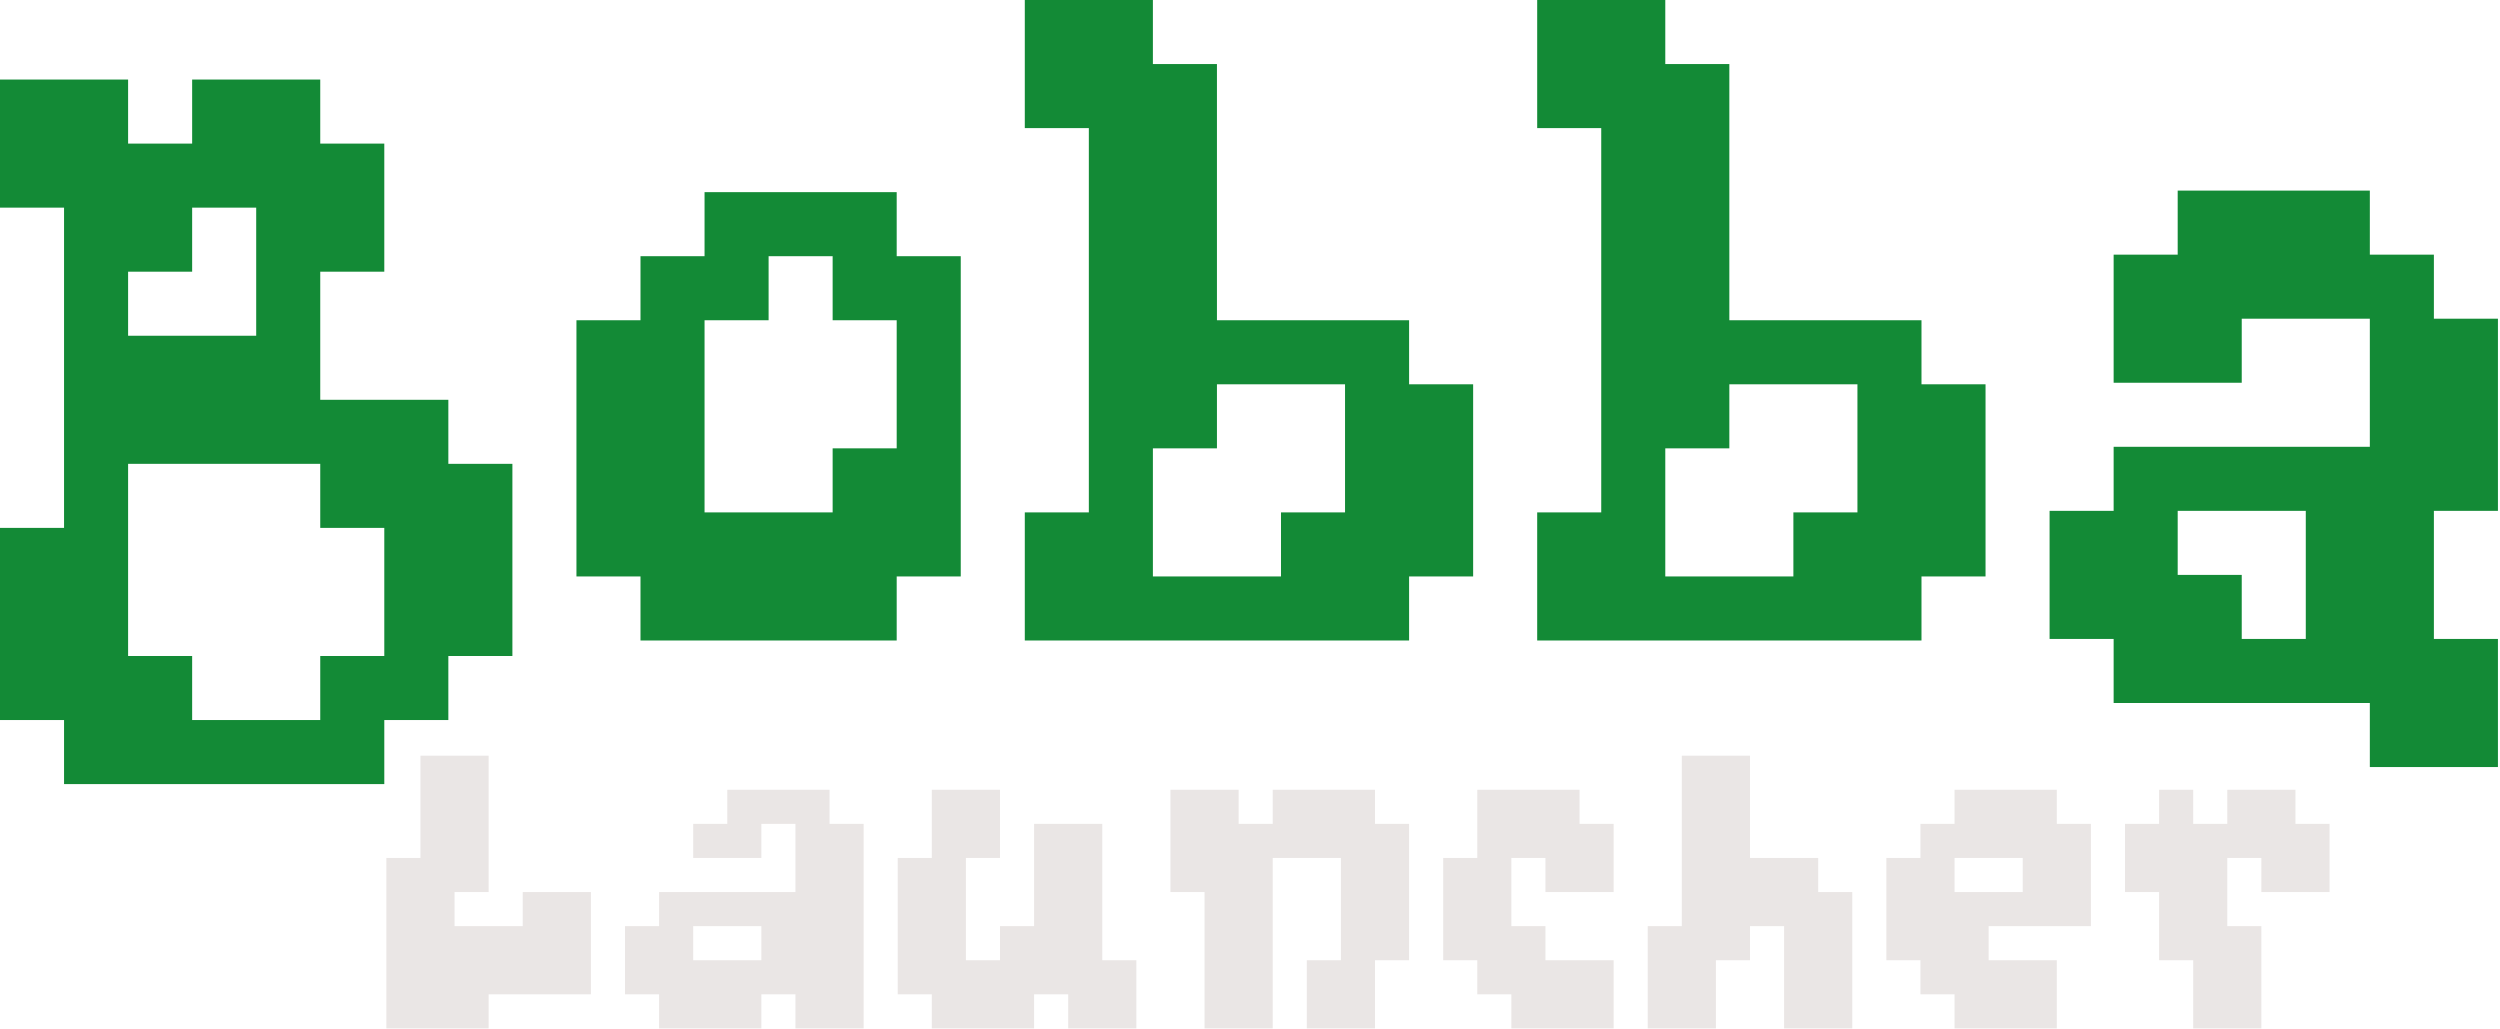
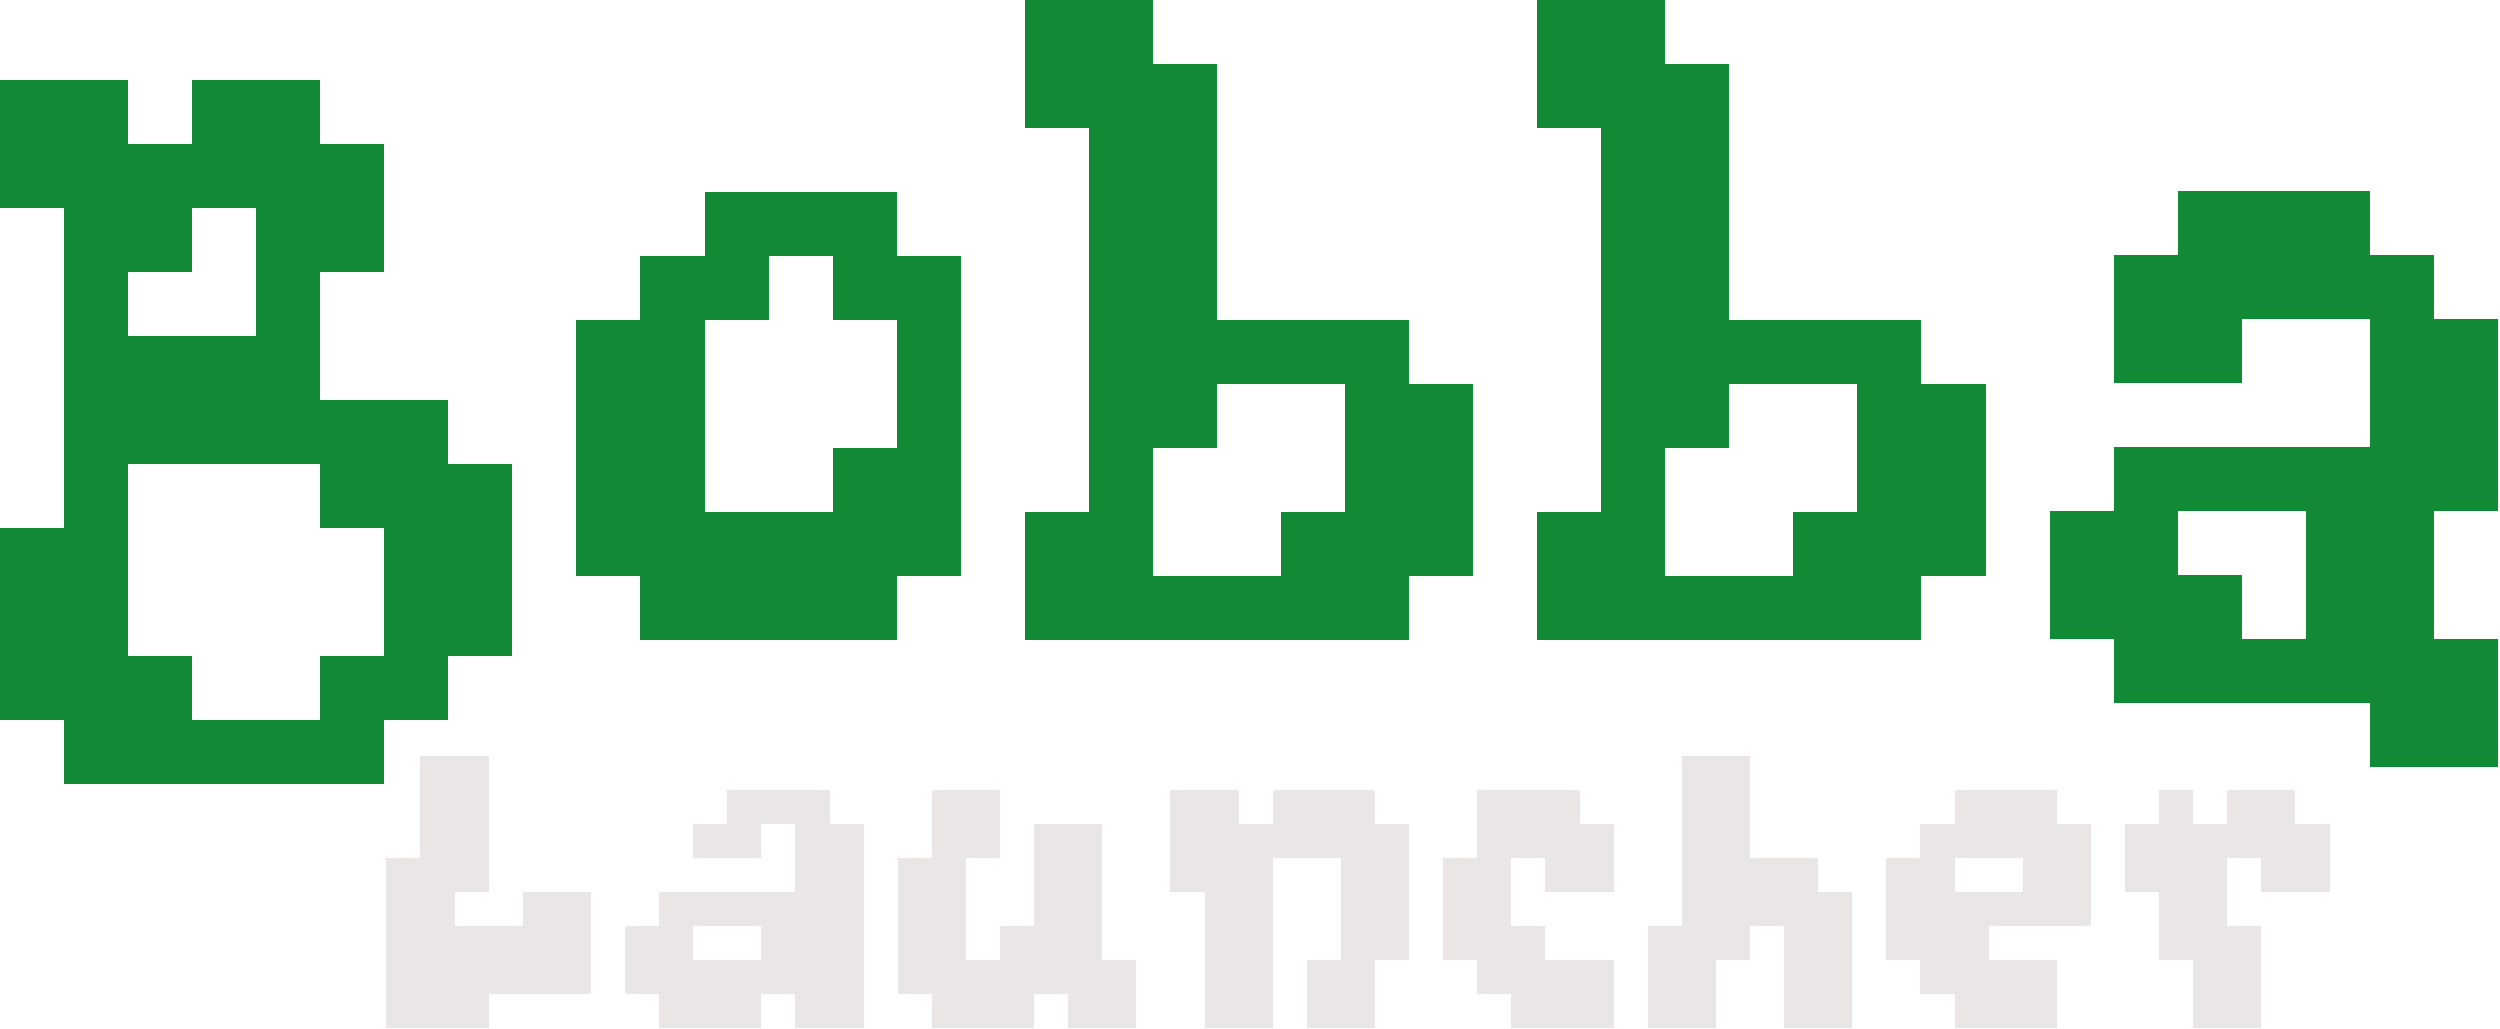
- <svg xmlns="http://www.w3.org/2000/svg" width="440" height="181" viewBox="0 0 440 181" fill="none">
+ <svg xmlns="http://www.w3.org/2000/svg" shape-rendering="crispEdges" width="440" height="181" viewBox="0 0 440 181" fill="none">
  <path d="M428.364 135H417.091V123.727H405.818H394.545H383.273H372V112.454H360.727V101.182V89.909H372V78.636H383.273H394.545H405.818H417.091V67.364V56.091H405.818H394.545V67.364H383.273H372V56.091V44.818H383.273V33.545H394.545H405.818H417.091V44.818H428.364V56.091H439.636V67.364V78.636V89.909H428.364V101.182V112.454H439.636V123.727V135H428.364ZM405.818 112.454V101.182V89.909H394.545H383.273V101.182H394.545V112.454H405.818Z" fill="#138A36" />
  <path d="M326.909 112.727H315.636H304.364H293.091H281.818H270.545V101.455V90.182H281.818V78.909V67.636V56.364V45.091V33.818V22.546H270.545V11.273V0H281.818H293.091V11.273H304.364V22.546V33.818V45.091V56.364H315.636H326.909H338.182V67.636H349.454V78.909V90.182V101.455H338.182V112.727H326.909ZM304.364 101.455H315.636V90.182H326.909V78.909V67.636H315.636H304.364V78.909H293.091V90.182V101.455H304.364Z" fill="#138A36" />
  <path d="M236.727 112.727H225.455H214.182H202.909H191.636H180.364V101.455V90.182H191.636V78.909V67.636V56.364V45.091V33.818V22.546H180.364V11.273V0H191.636H202.909V11.273H214.182V22.546V33.818V45.091V56.364H225.455H236.727H248V67.636H259.273V78.909V90.182V101.455H248V112.727H236.727ZM214.182 101.455H225.455V90.182H236.727V78.909V67.636H225.455H214.182V78.909H202.909V90.182V101.455H214.182Z" fill="#138A36" />
  <path d="M146.545 112.727H135.273H124H112.727V101.455H101.455V90.182V78.909V67.636V56.364H112.727V45.091H124V33.818H135.273H146.545H157.818V45.091H169.091V56.364V67.636V78.909V90.182V101.455H157.818V112.727H146.545ZM135.273 90.182H146.545V78.909H157.818V67.636V56.364H146.545V45.091H135.273V56.364H124V67.636V78.909V90.182H135.273Z" fill="#138A36" />
  <path d="M56.364 138H45.091H33.818H22.546H11.273V126.727H0V115.455V104.182V92.909H11.273V81.636V70.364V59.091V47.818V36.545H0V25.273V14H11.273H22.546V25.273H33.818V14H45.091H56.364V25.273H67.636V36.545V47.818H56.364V59.091V70.364H67.636H78.909V81.636H90.182V92.909V104.182V115.455H78.909V126.727H67.636V138H56.364ZM45.091 126.727H56.364V115.455H67.636V104.182V92.909H56.364V81.636H45.091H33.818H22.546V92.909V104.182V115.455H33.818V126.727H45.091ZM33.818 59.091H45.091V47.818V36.545H33.818V47.818H22.546V59.091H33.818Z" fill="#138A36" />
  <path d="M392 181H386V175V169H380V163V157H374V151V145H380V139H386V145H392V139H398H404V145H410V151V157H404H398V151H392V157V163H398V169V175V181H392Z" fill="#EAE6E5" />
  <path d="M356 181H350H344V175H338V169H332V163V157V151H338V145H344V139H350H356H362V145H368V151V157V163H362H356H350V169H356H362V175V181H356ZM350 157H356V151H350H344V157H350Z" fill="#EAE6E5" />
  <path d="M320 181H314V175V169V163H308V169H302V175V181H296H290V175V169V163H296V157V151V145V139V133H302H308V139V145V151H314H320V157H326V163V169V175V181H320Z" fill="#EAE6E5" />
  <path d="M278 181H272H266V175H260V169H254V163V157V151H260V145V139H266H272H278V145H284V151V157H278H272V151H266V157V163H272V169H278H284V175V181H278Z" fill="#EAE6E5" />
  <path d="M236 181H230V175V169H236V163V157V151H230H224V157V163V169V175V181H218H212V175V169V163V157H206V151V145V139H212H218V145H224V139H230H236H242V145H248V151V157V163V169H242V175V181H236Z" fill="#EAE6E5" />
  <path d="M194 181H188V175H182V181H176H170H164V175H158V169V163V157V151H164V145V139H170H176V145V151H170V157V163V169H176V163H182V157V151V145H188H194V151V157V163V169H200V175V181H194Z" fill="#EAE6E5" />
  <path d="M146 181H140V175H134V181H128H122H116V175H110V169V163H116V157H122H128H134H140V151V145H134V151H128H122V145H128V139H134H140H146V145H152V151V157V163V169V175V181H146ZM128 169H134V163H128H122V169H128Z" fill="#EAE6E5" />
  <path d="M80 181H74H68V175V169V163V157V151H74V145V139V133H80H86V139V145V151V157H80V163H86H92V157H98H104V163V169V175H98H92H86V181H80Z" fill="#EAE6E5" />
</svg>
